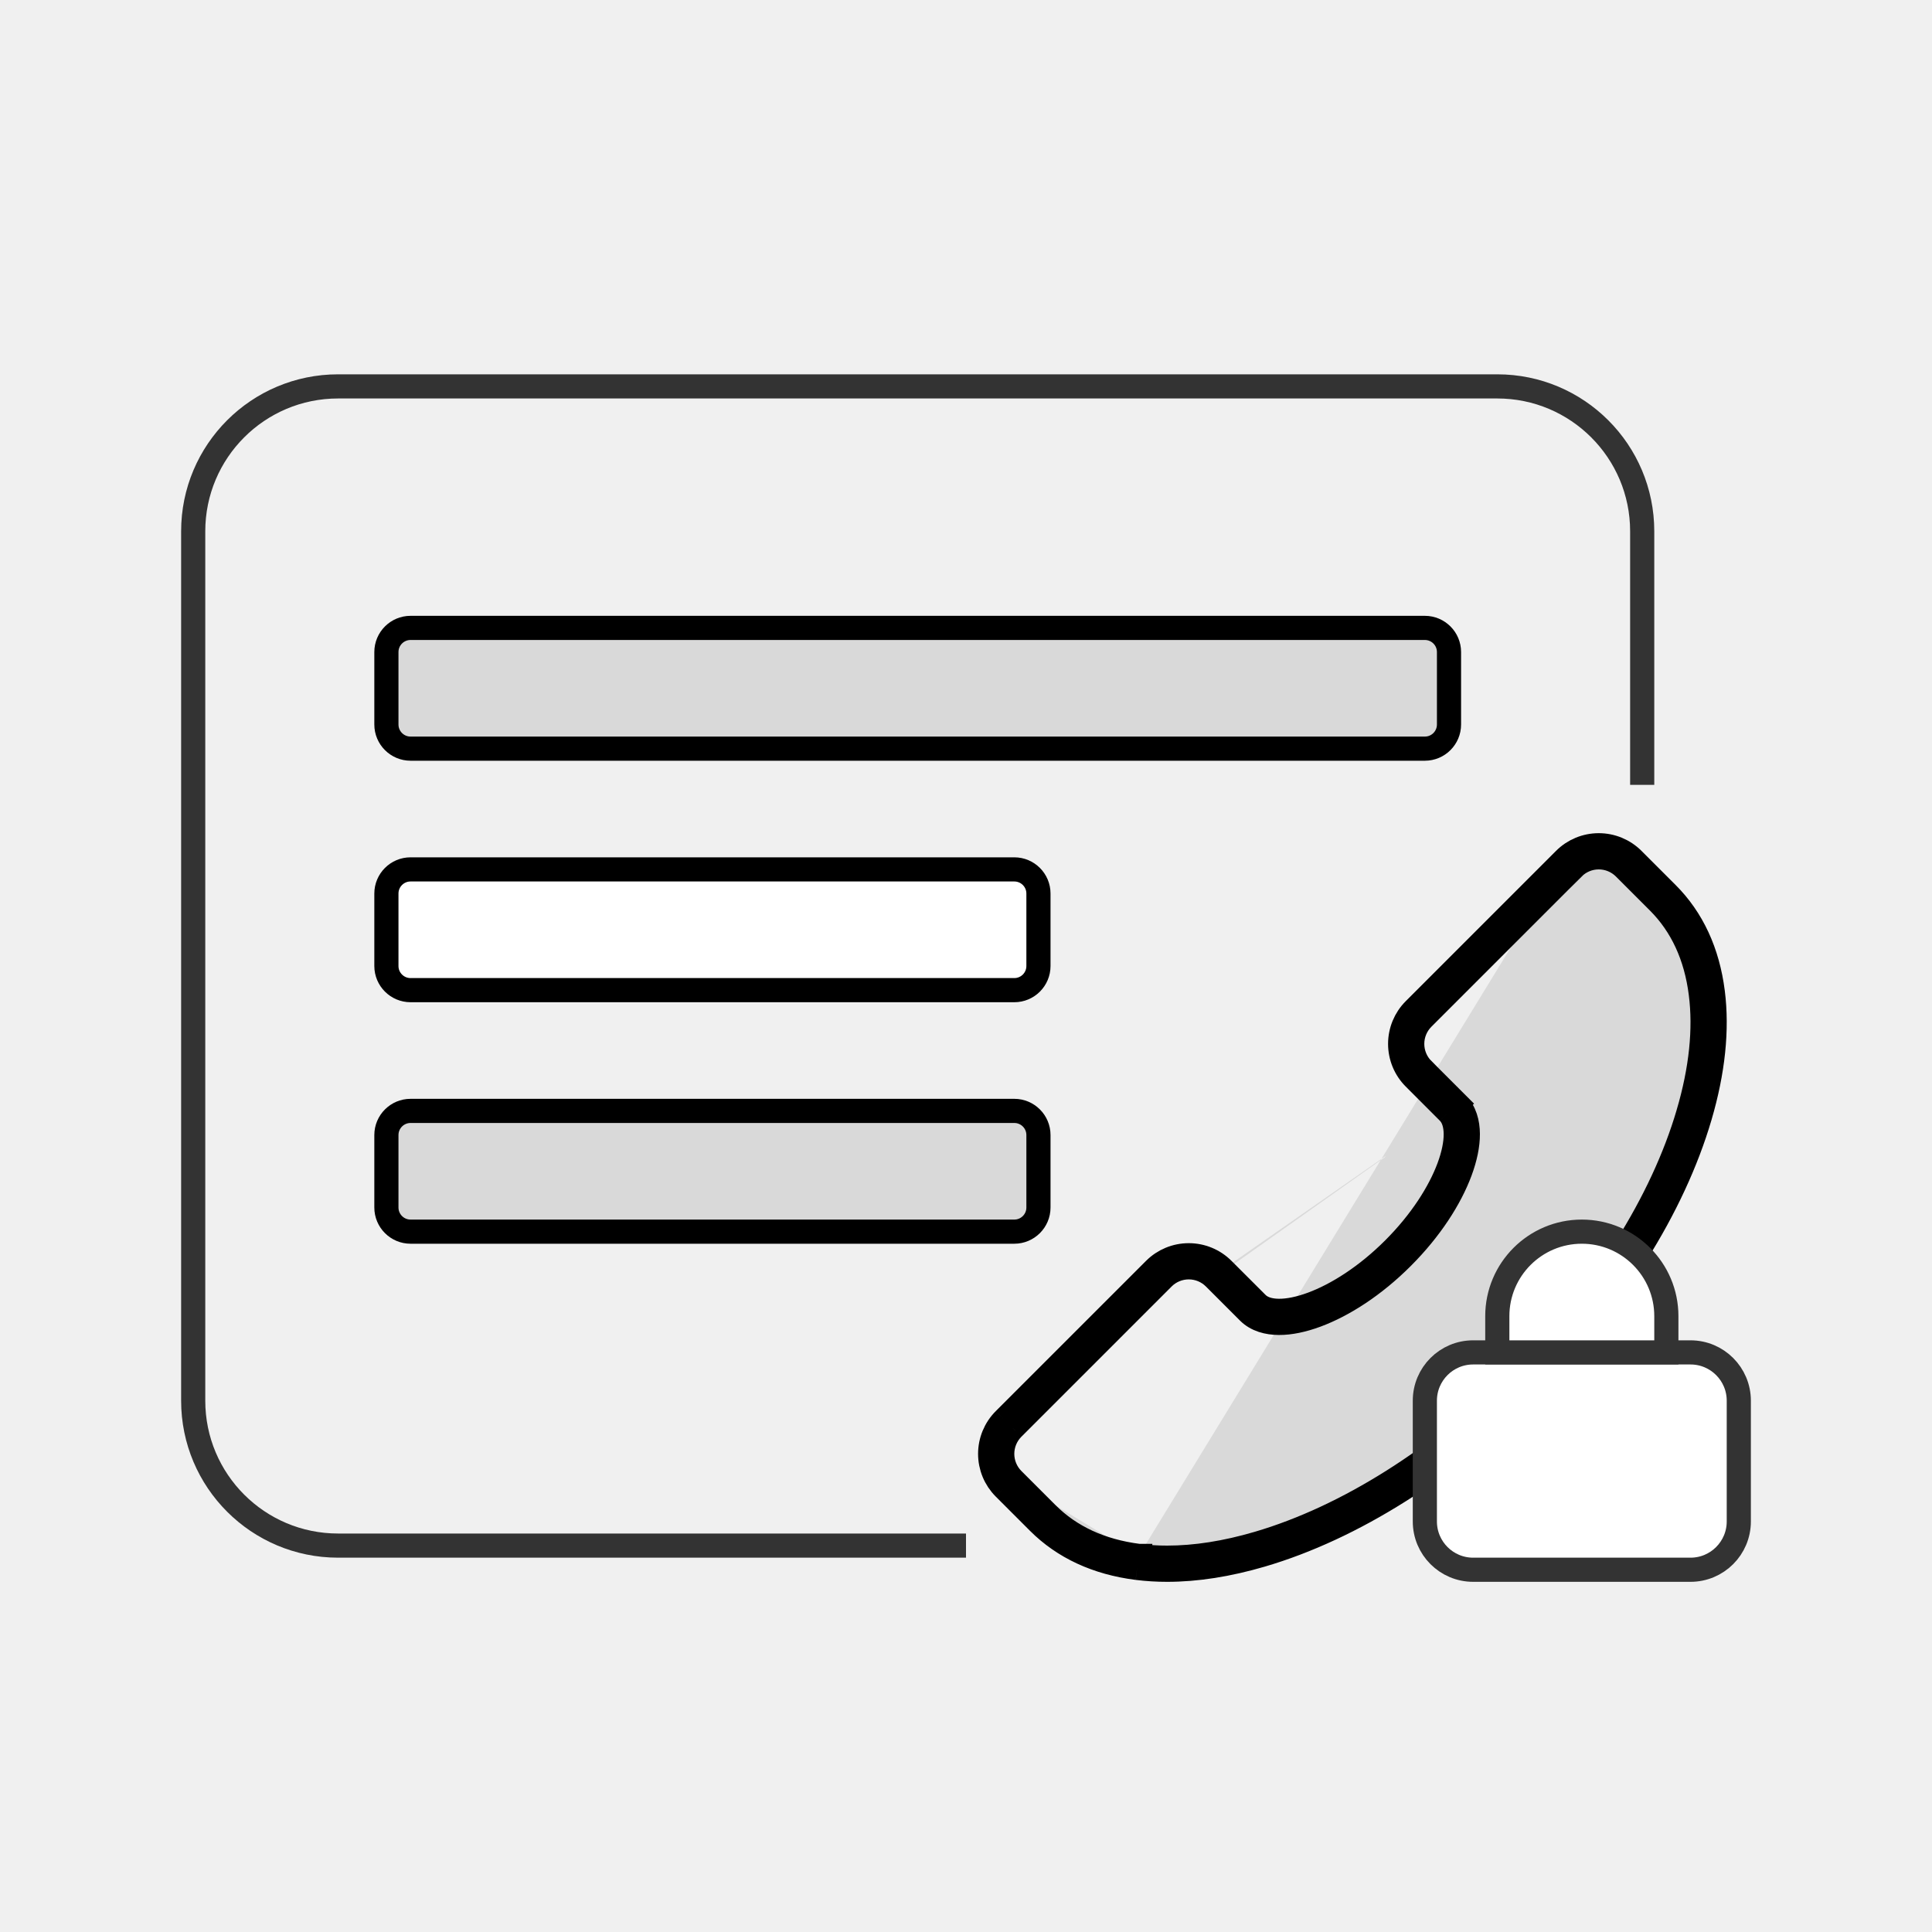
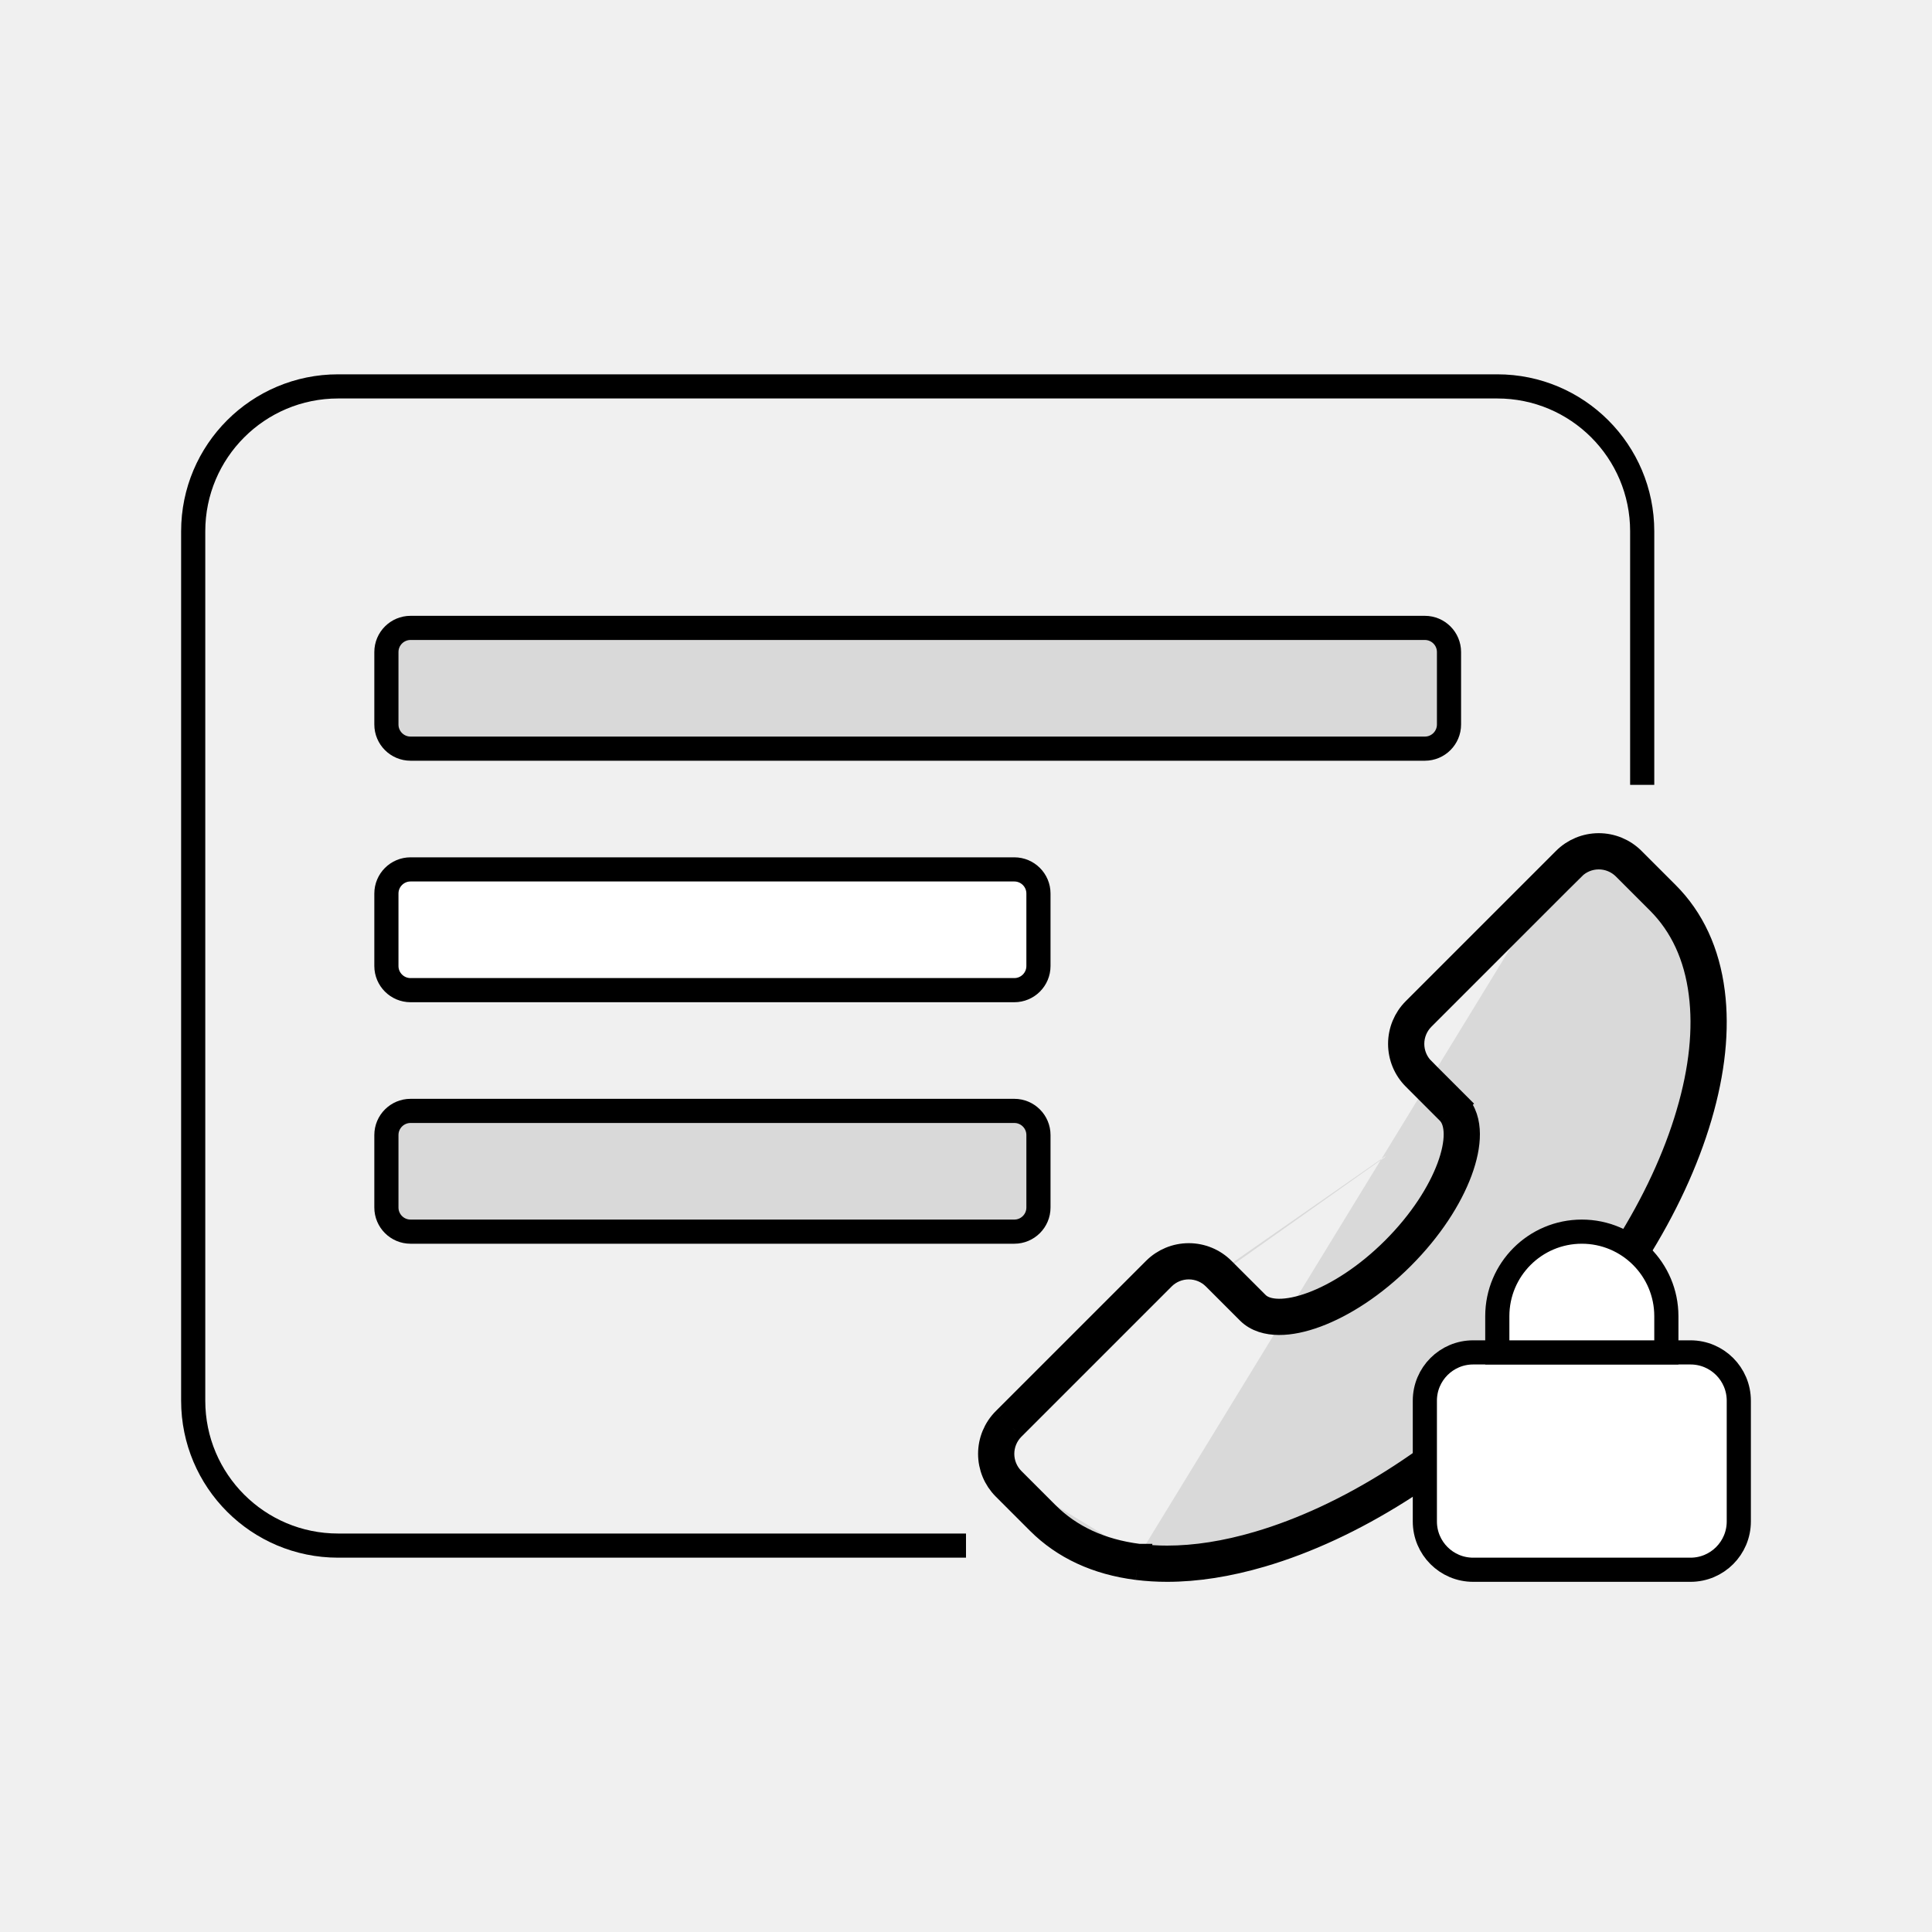
<svg xmlns="http://www.w3.org/2000/svg" width="80" height="80" viewBox="0 0 80 80" fill="none">
-   <path d="M68 32.5V22C68 18.686 65.314 16 62 16H14C10.686 16 8 18.686 8 22V58C8 61.314 10.686 64 14 64H40" stroke="#333333" />
+   <path d="M68 32.5V22C68 18.686 65.314 16 62 16H14C10.686 16 8 18.686 8 22V58C8 61.314 10.686 64 14 64H40" stroke="#000" />
  <path d="M64.787 35.585C65.162 35.21 65.671 35 66.201 35C66.732 35 67.24 35.21 67.616 35.585L69.031 37C70.076 38.045 70.713 39.42 70.924 41.087C71.119 42.633 70.939 44.366 70.388 46.239C69.283 50 66.79 53.954 63.372 57.372C59.953 60.789 56 63.283 52.24 64.388C50.854 64.795 49.546 65 48.333 65C47.916 65.001 47.5 64.975 47.087 64.924M64.787 35.585L65.14 35.938L65.14 35.939C65.422 35.658 65.803 35.5 66.201 35.5C66.599 35.5 66.981 35.658 67.263 35.939L67.262 35.938L67.616 35.585L67.263 35.939L68.677 37.353C69.633 38.31 70.229 39.577 70.427 41.149L70.427 41.15C70.613 42.612 70.445 44.275 69.908 46.097L69.908 46.098C68.832 49.762 66.391 53.646 63.018 57.018C59.645 60.39 55.762 62.831 52.099 63.908L52.099 63.908C50.751 64.305 49.49 64.5 48.333 64.5H48.332C47.936 64.501 47.541 64.476 47.149 64.427M64.787 35.585L58.562 41.81M64.787 35.585L65.14 35.939L58.916 42.163M47.149 64.427C47.149 64.427 47.149 64.427 47.15 64.427L47.087 64.924M47.149 64.427L47.087 64.924M47.149 64.427C45.577 64.228 44.309 63.633 43.353 62.677L41.939 61.263M47.087 64.924C45.42 64.713 44.045 64.076 43 63.031L41.585 61.616M41.585 61.616L41.939 61.263M41.585 61.616C41.21 61.24 41 60.731 41 60.201C41 59.671 41.21 59.162 41.585 58.786M41.585 61.616L41.938 61.262L41.939 61.263M41.939 61.263C41.658 60.981 41.5 60.599 41.5 60.201C41.5 59.803 41.658 59.422 41.938 59.14M41.585 58.786L41.938 59.14M41.585 58.786L41.939 59.14M41.585 58.786L47.81 52.562M41.938 59.14C41.939 59.14 41.939 59.14 41.939 59.14M41.938 59.14L41.939 59.14M41.939 59.14L48.163 52.915M41.939 59.14L48.163 52.916M41.939 59.14L48.163 52.916M47.81 52.562C48.185 52.187 48.694 51.977 49.224 51.977C49.755 51.977 50.264 52.187 50.639 52.562M47.81 52.562L48.163 52.916M47.81 52.562L48.163 52.915M50.639 52.562L52.054 53.976C52.854 54.777 55.446 53.98 57.713 51.713C59.98 49.445 60.778 46.855 59.976 46.054M50.639 52.562L50.286 52.916M50.639 52.562L50.286 52.915L50.286 52.916M59.976 46.054L58.562 44.639M59.976 46.054L60.33 45.7L58.916 44.286L58.562 44.639M59.976 46.054L60.33 45.7C60.658 46.029 60.777 46.491 60.78 46.954C60.783 47.423 60.669 47.955 60.464 48.508C60.053 49.616 59.243 50.889 58.066 52.066C56.89 53.243 55.616 54.053 54.507 54.464C53.954 54.669 53.423 54.782 52.954 54.779C52.491 54.776 52.029 54.658 51.7 54.33L50.286 52.916M58.562 44.639C58.187 44.264 57.977 43.755 57.977 43.224C57.977 42.694 58.187 42.185 58.562 41.81M58.562 44.639L58.915 44.286L58.915 44.286C58.634 44.004 58.477 43.622 58.477 43.224C58.477 42.826 58.635 42.445 58.916 42.163M58.562 41.81L58.916 42.163M58.562 41.81L58.915 42.163L58.916 42.163M50.286 52.916C50.004 52.634 49.623 52.477 49.224 52.477C48.827 52.477 48.445 52.634 48.163 52.915M48.163 52.915L48.163 52.916" fill="#D9D9D9" stroke="black" />
  <rect x="16" y="26" width="44" height="5" rx="1" fill="#D9D9D9" stroke="black" />
  <rect x="16" y="36" width="27" height="5" rx="1" fill="white" stroke="black" />
  <rect x="16" y="46" width="27" height="5" rx="1" fill="#D9D9D9" stroke="black" />
-   <rect x="59" y="56" width="13" height="9" rx="2" fill="white" stroke="#333333" />
-   <path d="M69 56V54.5C69 52.567 67.433 51 65.5 51C63.567 51 62 52.567 62 54.5V56H69Z" fill="white" stroke="#333333" />
+   <rect x="59" y="56" width="13" height="9" rx="2" fill="white" stroke="#000" />
+   <path d="M69 56V54.5C69 52.567 67.433 51 65.5 51C63.567 51 62 52.567 62 54.5V56H69Z" fill="white" stroke="#000" />
</svg>
